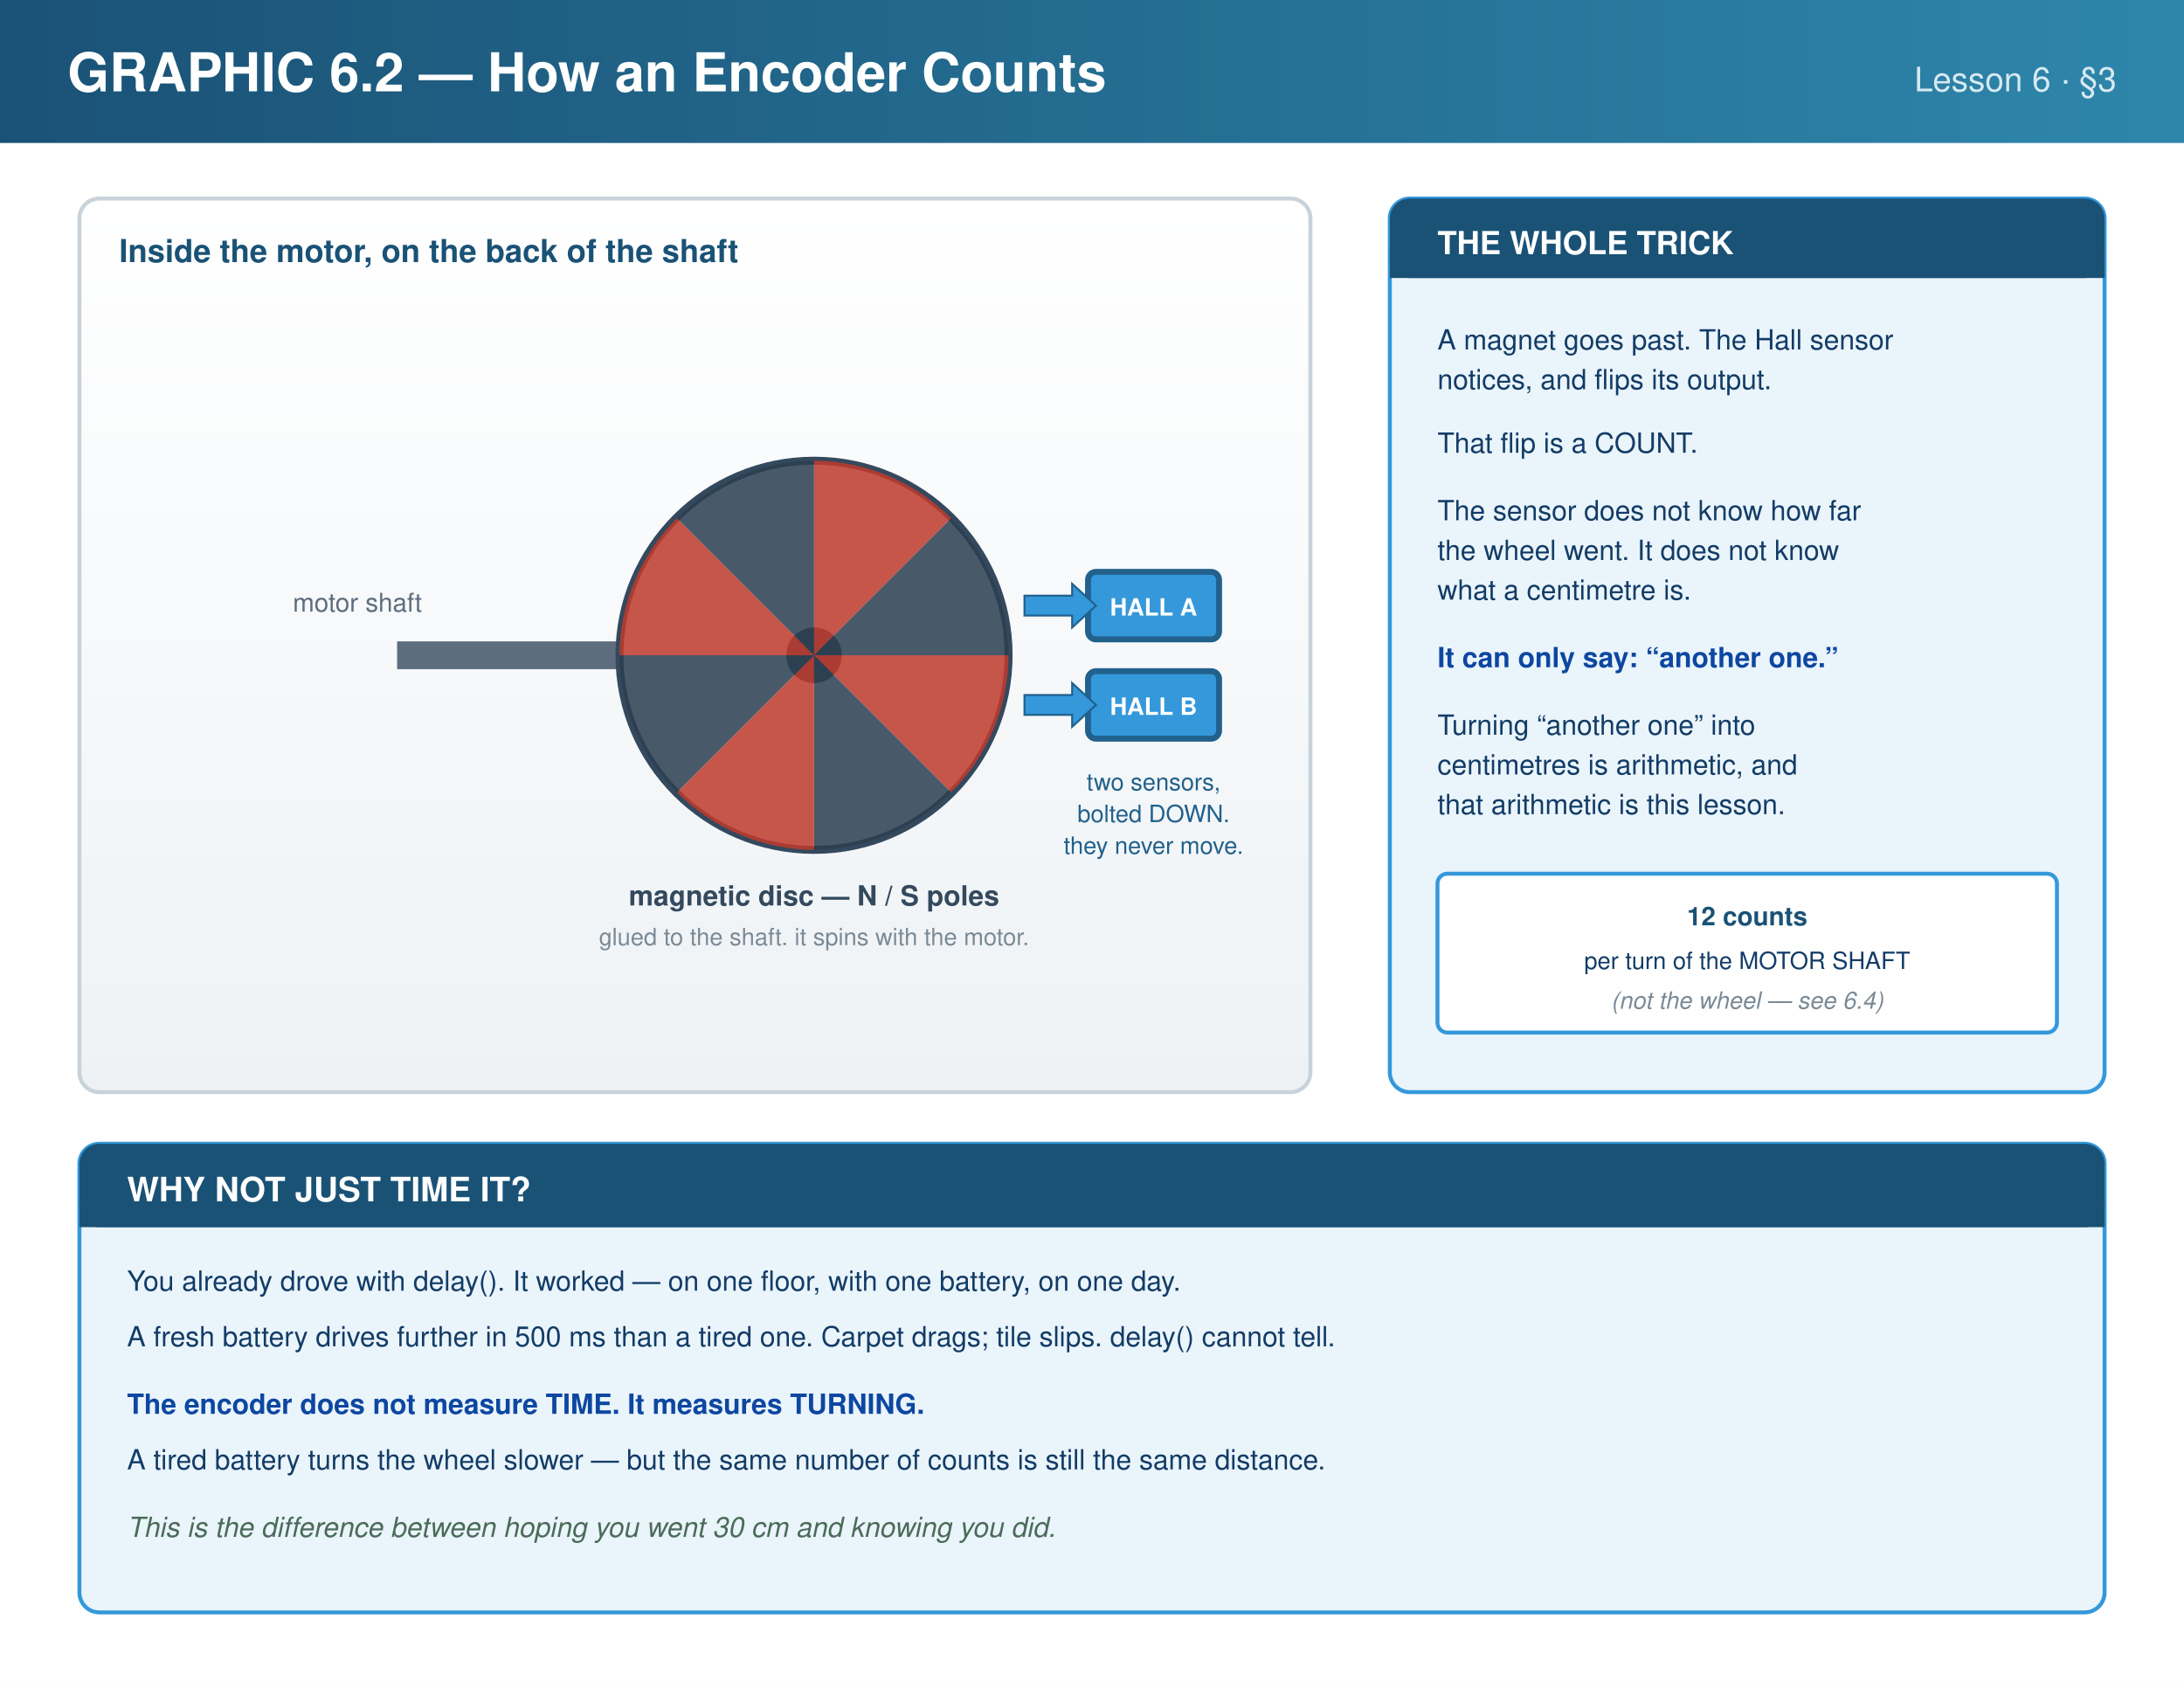
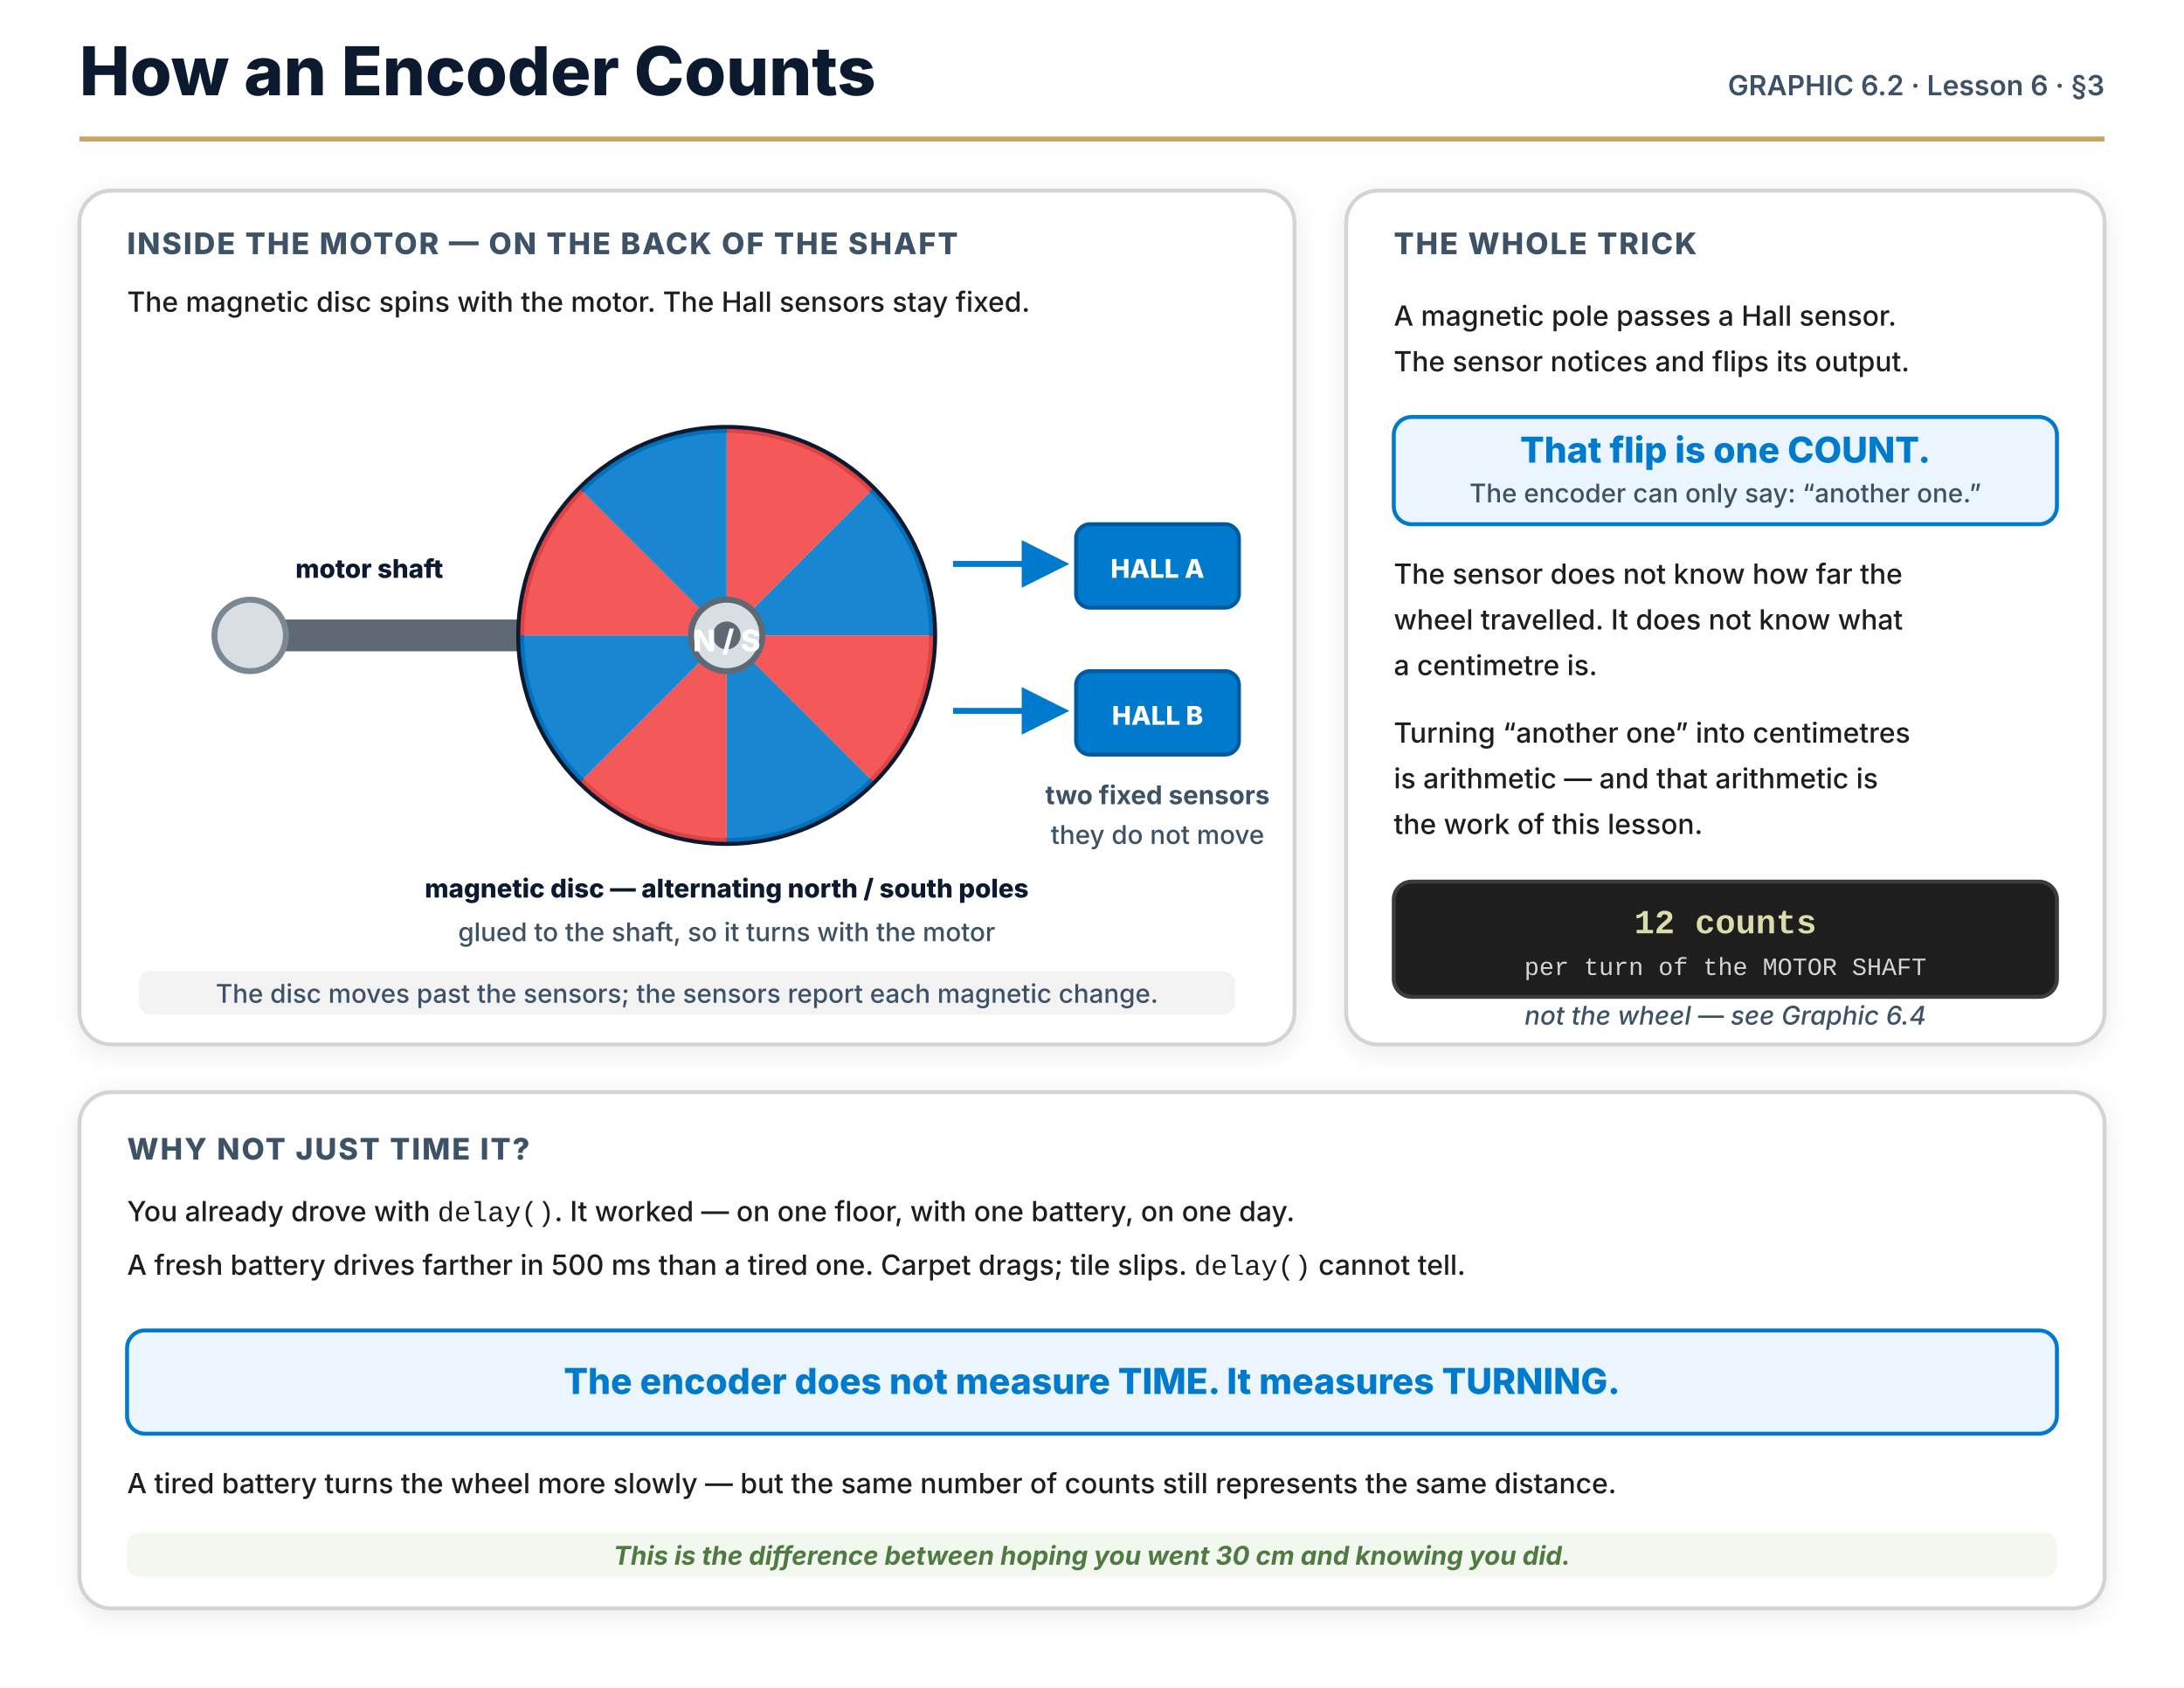
- <svg xmlns="http://www.w3.org/2000/svg" viewBox="0 0 1100 850" width="1100" height="850" font-family="Segoe UI, Helvetica, Arial, sans-serif">
+ <svg xmlns="http://www.w3.org/2000/svg" width="1100" height="850" viewBox="0 0 1100 850" role="img" aria-labelledby="title desc">
  <defs>
-     <linearGradient id="titleBand" x1="0" y1="0" x2="1" y2="0">
-       <stop offset="0%" stop-color="#1a5276" />
-       <stop offset="100%" stop-color="#2e86ab" />
-     </linearGradient>
-     <linearGradient id="panelGrad" x1="0" y1="0" x2="0" y2="1">
-       <stop offset="0%" stop-color="#ffffff" />
-       <stop offset="100%" stop-color="#eef2f5" />
-     </linearGradient>
+     <filter id="shadow" x="-20%" y="-20%" width="140%" height="160%">
+       <feDropShadow dx="0" dy="3" stdDeviation="6" flood-color="#0B1A2E" flood-opacity="0.08" />
+     </filter>
+     <marker id="arrowBlue" viewBox="0 0 10 10" refX="8.5" refY="5" markerWidth="8" markerHeight="8" orient="auto">
+       <path d="M0 0 L10 5 L0 10 Z" fill="#007ACC" />
+     </marker>
+     <style>
+       .title { font-family: Inter, Arial, sans-serif; font-size: 34px; font-weight: 800; fill: #0B1A2E; }
+       .meta { font-family: Inter, Arial, sans-serif; font-size: 14px; font-weight: 600; fill: #3D5266; }
+       .section { font-family: Inter, Arial, sans-serif; font-size: 15px; font-weight: 800; letter-spacing: 0.9px; fill: #3D5266; }
+       .head { font-family: Inter, Arial, sans-serif; font-size: 21px; font-weight: 800; fill: #0B1A2E; }
+       .body { font-family: Inter, Arial, sans-serif; font-size: 14px; font-weight: 500; fill: #1E1E1E; }
+       .bodySmall { font-family: Inter, Arial, sans-serif; font-size: 13px; font-weight: 500; fill: #3D5266; }
+       .label { font-family: Inter, Arial, sans-serif; font-size: 13px; font-weight: 800; fill: #0B1A2E; }
+       .mono { font-family: 'JetBrains Mono', 'Courier New', monospace; font-variant-ligatures: none; }
+     </style>
  </defs>
-   <rect x="0" y="0" width="1100" height="850" fill="#ffffff" />
-   <rect x="0" y="0" width="1100" height="72" fill="url(#titleBand)" />
-   <text x="34" y="46" font-size="27" font-weight="bold" fill="#ffffff">GRAPHIC 6.2 — How an Encoder Counts</text>
-   <text x="1066" y="46" font-size="17" fill="#d6e9f2" text-anchor="end">Lesson 6 · §3</text>
-   <rect x="40" y="100" width="620" height="450" rx="10" fill="url(#panelGrad)" stroke="#c8d2da" stroke-width="2" />
-   <text x="60" y="132" font-size="16" font-weight="bold" fill="#1a5276">Inside the motor, on the back of the shaft</text>
-   <line x1="200" y1="330" x2="350" y2="330" stroke="#5d6d7e" stroke-width="14" />
-   <text x="180" y="308" font-size="13" fill="#5d6d7e" text-anchor="middle">motor shaft</text>
-   <circle cx="410" cy="330" r="98" fill="#eef2f5" stroke="#34495e" stroke-width="4" />
-   <circle cx="410" cy="330" r="14" fill="#34495e" />
-   <path d="M 410 232 A 98 98 0 0 1 479 261 L 410 330 Z" fill="#c0392b" opacity="0.85" />
-   <path d="M 479 261 A 98 98 0 0 1 508 330 L 410 330 Z" fill="#2c3e50" opacity="0.85" />
-   <path d="M 508 330 A 98 98 0 0 1 479 399 L 410 330 Z" fill="#c0392b" opacity="0.85" />
-   <path d="M 479 399 A 98 98 0 0 1 410 428 L 410 330 Z" fill="#2c3e50" opacity="0.85" />
-   <path d="M 410 428 A 98 98 0 0 1 341 399 L 410 330 Z" fill="#c0392b" opacity="0.85" />
-   <path d="M 341 399 A 98 98 0 0 1 312 330 L 410 330 Z" fill="#2c3e50" opacity="0.85" />
-   <path d="M 312 330 A 98 98 0 0 1 341 261 L 410 330 Z" fill="#c0392b" opacity="0.85" />
-   <path d="M 341 261 A 98 98 0 0 1 410 232 L 410 330 Z" fill="#2c3e50" opacity="0.85" />
-   <text x="410" y="456" font-size="14" font-weight="bold" fill="#34495e" text-anchor="middle">magnetic disc — N / S poles</text>
-   <text x="410" y="476" font-size="12" fill="#7a8a96" text-anchor="middle">glued to the shaft. it spins with the motor.</text>
-   <rect x="548" y="288" width="66" height="34" rx="4" fill="#3498db" stroke="#21618c" stroke-width="3" />
-   <text x="581" y="310" font-size="12" font-weight="bold" fill="#ffffff" text-anchor="middle">HALL A</text>
-   <rect x="548" y="338" width="66" height="34" rx="4" fill="#3498db" stroke="#21618c" stroke-width="3" />
-   <text x="581" y="360" font-size="12" font-weight="bold" fill="#ffffff" text-anchor="middle">HALL B</text>
-   <text x="581" y="398" font-size="12" fill="#21618c" text-anchor="middle">two sensors,</text>
-   <text x="581" y="414" font-size="12" fill="#21618c" text-anchor="middle">bolted DOWN.</text>
-   <text x="581" y="430" font-size="12" fill="#21618c" text-anchor="middle">they never move.</text>
-   <polygon points="516,300 540,300 540,294 552,305 540,316 540,310 516,310" fill="#3498db" stroke="#21618c" stroke-width="1" />
-   <polygon points="516,350 540,350 540,344 552,355 540,366 540,360 516,360" fill="#3498db" stroke="#21618c" stroke-width="1" />
-   <rect x="700" y="100" width="360" height="450" rx="10" fill="#eaf4fb" stroke="#3498db" stroke-width="2" />
-   <rect x="700" y="100" width="360" height="40" rx="10" fill="#1a5276" />
-   <rect x="700" y="128" width="360" height="12" fill="#1a5276" />
-   <text x="724" y="128" font-size="16" font-weight="bold" fill="#ffffff">THE WHOLE TRICK</text>
-   <text x="724" y="176" font-size="14" fill="#123c66">A magnet goes past. The Hall sensor</text>
-   <text x="724" y="196" font-size="14" fill="#123c66">notices, and flips its output.</text>
-   <text x="724" y="228" font-size="14" fill="#123c66">That flip is a COUNT.</text>
-   <text x="724" y="262" font-size="14" fill="#123c66">The sensor does not know how far</text>
-   <text x="724" y="282" font-size="14" fill="#123c66">the wheel went. It does not know</text>
-   <text x="724" y="302" font-size="14" fill="#123c66">what a centimetre is.</text>
-   <text x="724" y="336" font-size="14" font-weight="bold" fill="#0d47a1">It can only say: “another one.”</text>
-   <text x="724" y="370" font-size="14" fill="#123c66">Turning “another one” into</text>
-   <text x="724" y="390" font-size="14" fill="#123c66">centimetres is arithmetic, and</text>
-   <text x="724" y="410" font-size="14" fill="#123c66">that arithmetic is this lesson.</text>
-   <rect x="724" y="440" width="312" height="80" rx="5" fill="#ffffff" stroke="#3498db" stroke-width="2" />
-   <text x="880" y="466" font-size="13" font-weight="bold" fill="#1a5276" text-anchor="middle">12 counts</text>
-   <text x="880" y="488" font-size="12" fill="#123c66" text-anchor="middle">per turn of the MOTOR SHAFT</text>
-   <text x="880" y="508" font-size="12" font-style="italic" fill="#7a8a96" text-anchor="middle">(not the wheel — see 6.4)</text>
-   <rect x="40" y="576" width="1020" height="236" rx="10" fill="#eaf4fb" stroke="#3498db" stroke-width="2" />
-   <rect x="40" y="576" width="1020" height="42" rx="10" fill="#1a5276" />
-   <rect x="40" y="604" width="1020" height="14" fill="#1a5276" />
-   <text x="64" y="605" font-size="17" font-weight="bold" fill="#ffffff">WHY NOT JUST TIME IT?</text>
-   <text x="64" y="650" font-size="14" fill="#123c66">You already drove with delay(). It worked — on one floor, with one battery, on one day.</text>
-   <text x="64" y="678" font-size="14" fill="#123c66">A fresh battery drives further in 500 ms than a tired one. Carpet drags; tile slips. delay() cannot tell.</text>
-   <text x="64" y="712" font-size="14" font-weight="bold" fill="#0d47a1">The encoder does not measure TIME. It measures TURNING.</text>
-   <text x="64" y="740" font-size="14" fill="#123c66">A tired battery turns the wheel slower — but the same number of counts is still the same distance.</text>
-   <text x="64" y="774" font-size="14" font-style="italic" fill="#4a6b58">This is the difference between hoping you went 30 cm and knowing you did.</text>
+   <rect width="1100" height="850" fill="#FFFFFF" />
+   <text x="40" y="48" class="title">How an Encoder Counts</text>
+   <text x="1060" y="48" text-anchor="end" class="meta">GRAPHIC 6.2 · Lesson 6 · §3</text>
+   <line x1="40" y1="70" x2="1060" y2="70" stroke="#C9A463" stroke-width="2.5" />
+   <rect x="40" y="96" width="612" height="430" rx="16" fill="#FFFFFF" stroke="#D4D4D4" stroke-width="2" filter="url(#shadow)" />
+   <text x="64" y="128" class="section">INSIDE THE MOTOR — ON THE BACK OF THE SHAFT</text>
+   <text x="64" y="157" class="body">The magnetic disc spins with the motor. The Hall sensors stay fixed.</text>
+   <line x1="126" y1="320" x2="292" y2="320" stroke="#5E6973" stroke-width="16" stroke-linecap="round" />
+   <circle cx="126" cy="320" r="18" fill="#D9DEE3" stroke="#7B8791" stroke-width="3" />
+   <text x="186" y="291" class="label" text-anchor="middle">motor shaft</text>
+   <g transform="translate(366 320)">
+     <circle r="104" fill="#F5F6F7" stroke="#0B1A2E" stroke-width="4" />
+     <path d="M0,-104 A104,104 0 0 1 73.54,-73.54 L0,0 Z" fill="#F44747" opacity="0.90" />
+     <path d="M73.54,-73.54 A104,104 0 0 1 104,0 L0,0 Z" fill="#007ACC" opacity="0.90" />
+     <path d="M104,0 A104,104 0 0 1 73.54,73.54 L0,0 Z" fill="#F44747" opacity="0.90" />
+     <path d="M73.54,73.54 A104,104 0 0 1 0,104 L0,0 Z" fill="#007ACC" opacity="0.90" />
+     <path d="M0,104 A104,104 0 0 1 -73.54,73.54 L0,0 Z" fill="#F44747" opacity="0.90" />
+     <path d="M-73.54,73.54 A104,104 0 0 1 -104,0 L0,0 Z" fill="#007ACC" opacity="0.90" />
+     <path d="M-104,0 A104,104 0 0 1 -73.54,-73.54 L0,0 Z" fill="#F44747" opacity="0.90" />
+     <path d="M-73.54,-73.54 A104,104 0 0 1 0,-104 L0,0 Z" fill="#007ACC" opacity="0.90" />
+     <circle r="18" fill="#D9DEE3" stroke="#5E6973" stroke-width="3" />
+     <circle r="7" fill="#5E6973" />
+     <text x="0" y="8" text-anchor="middle" class="label" style="fill:#FFFFFF;font-size:15px;">N / S</text>
+   </g>
+   <text x="366" y="452" class="label" text-anchor="middle">magnetic disc — alternating north / south poles</text>
+   <text x="366" y="474" class="bodySmall" text-anchor="middle">glued to the shaft, so it turns with the motor</text>
+   <line x1="480" y1="284" x2="535" y2="284" stroke="#007ACC" stroke-width="3" marker-end="url(#arrowBlue)" />
+   <line x1="480" y1="358" x2="535" y2="358" stroke="#007ACC" stroke-width="3" marker-end="url(#arrowBlue)" />
+   <rect x="542" y="264" width="82" height="42" rx="7" fill="#007ACC" stroke="#005A9E" stroke-width="2" />
+   <text x="583" y="291" text-anchor="middle" class="label" style="fill:#FFFFFF;">HALL A</text>
+   <rect x="542" y="338" width="82" height="42" rx="7" fill="#007ACC" stroke="#005A9E" stroke-width="2" />
+   <text x="583" y="365" text-anchor="middle" class="label" style="fill:#FFFFFF;">HALL B</text>
+   <text x="583" y="405" text-anchor="middle" class="bodySmall" style="font-weight:700;">two fixed sensors</text>
+   <text x="583" y="425" text-anchor="middle" class="bodySmall">they do not move</text>
+   <rect x="70" y="489" width="552" height="22" rx="6" fill="#F3F3F3" />
+   <text x="346" y="505" text-anchor="middle" class="bodySmall">
+     The disc moves past the sensors; the sensors report each magnetic change.
+   </text>
+   <rect x="678" y="96" width="382" height="430" rx="16" fill="#FFFFFF" stroke="#D4D4D4" stroke-width="2" filter="url(#shadow)" />
+   <text x="702" y="128" class="section">THE WHOLE TRICK</text>
+   <text x="702" y="164" class="body">A magnetic pole passes a Hall sensor.</text>
+   <text x="702" y="187" class="body">The sensor notices and flips its output.</text>
+   <rect x="702" y="210" width="334" height="54" rx="9" fill="#EAF5FF" stroke="#007ACC" stroke-width="2" />
+   <text x="869" y="233" text-anchor="middle" class="head" style="font-size:18px;fill:#007ACC;">That flip is one COUNT.</text>
+   <text x="869" y="253" text-anchor="middle" class="bodySmall">The encoder can only say: “another one.”</text>
+   <text x="702" y="294" class="body">The sensor does not know how far the</text>
+   <text x="702" y="317" class="body">wheel travelled. It does not know what</text>
+   <text x="702" y="340" class="body">a centimetre is.</text>
+   <text x="702" y="374" class="body">Turning “another one” into centimetres</text>
+   <text x="702" y="397" class="body">is arithmetic — and that arithmetic is</text>
+   <text x="702" y="420" class="body">the work of this lesson.</text>
+   <rect x="702" y="444" width="334" height="58" rx="9" fill="#1E1E1E" stroke="#3C3C3C" stroke-width="2" />
+   <text x="869" y="470" text-anchor="middle" class="mono" font-size="17" font-weight="700" fill="#DCDCAA">12 counts</text>
+   <text x="869" y="491" text-anchor="middle" class="mono" font-size="12.5" fill="#D4D4D4">per turn of the MOTOR SHAFT</text>
+   <text x="869" y="516" text-anchor="middle" class="bodySmall" style="font-style:italic;">not the wheel — see Graphic 6.4</text>
+   <rect x="40" y="550" width="1020" height="260" rx="16" fill="#FFFFFF" stroke="#D4D4D4" stroke-width="2" filter="url(#shadow)" />
+   <text x="64" y="584" class="section">WHY NOT JUST TIME IT?</text>
+   <text x="64" y="615" class="body">You already drove with <tspan class="mono">delay()</tspan>. It worked — on one floor, with one battery, on one day.</text>
+   <text x="64" y="642" class="body">A fresh battery drives farther in 500 ms than a tired one. Carpet drags; tile slips. <tspan class="mono">delay()</tspan> cannot tell.</text>
+   <rect x="64" y="670" width="972" height="52" rx="9" fill="#EAF5FF" stroke="#007ACC" stroke-width="2" />
+   <text x="550" y="702" text-anchor="middle" class="head" style="font-size:18px;fill:#007ACC;">The encoder does not measure TIME. It measures TURNING.</text>
+   <text x="64" y="752" class="body">A tired battery turns the wheel more slowly — but the same number of counts still represents the same distance.</text>
+   <rect x="64" y="772" width="972" height="22" rx="6" fill="#F2F7EF" />
+   <text x="550" y="788" text-anchor="middle" class="bodySmall" style="font-style:italic;font-weight:700;fill:#4F7A42;">
+     This is the difference between hoping you went 30 cm and knowing you did.
+   </text>
</svg>
